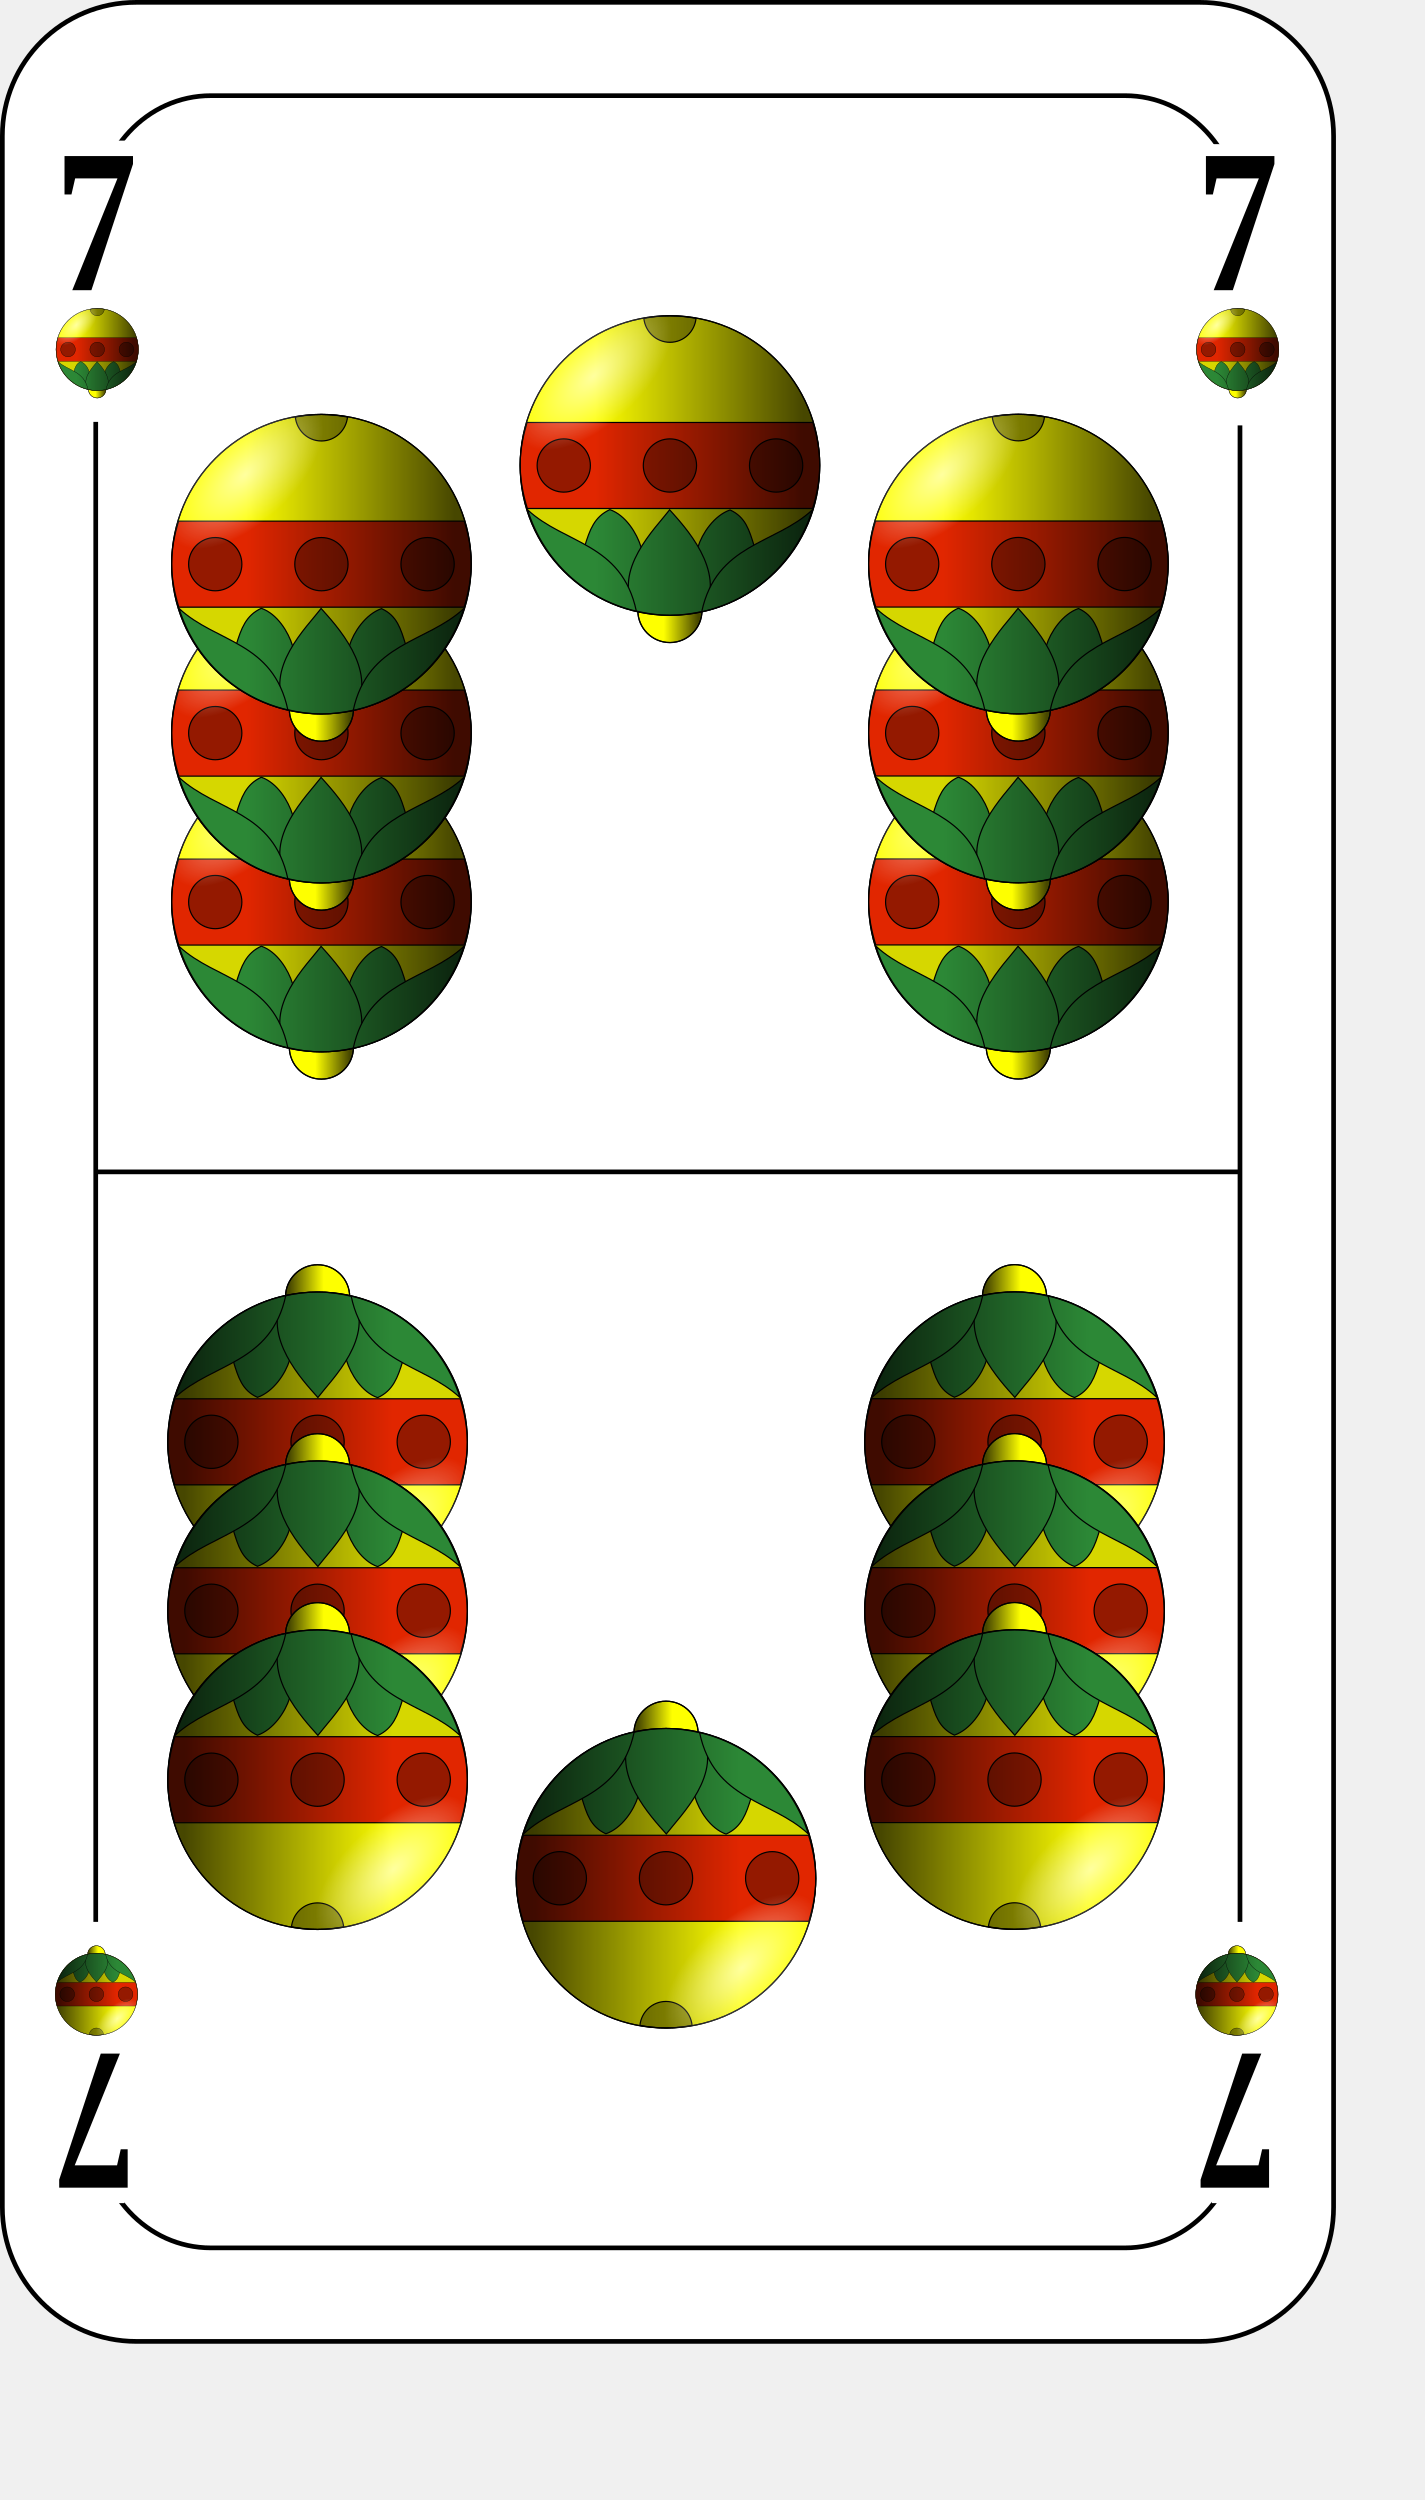
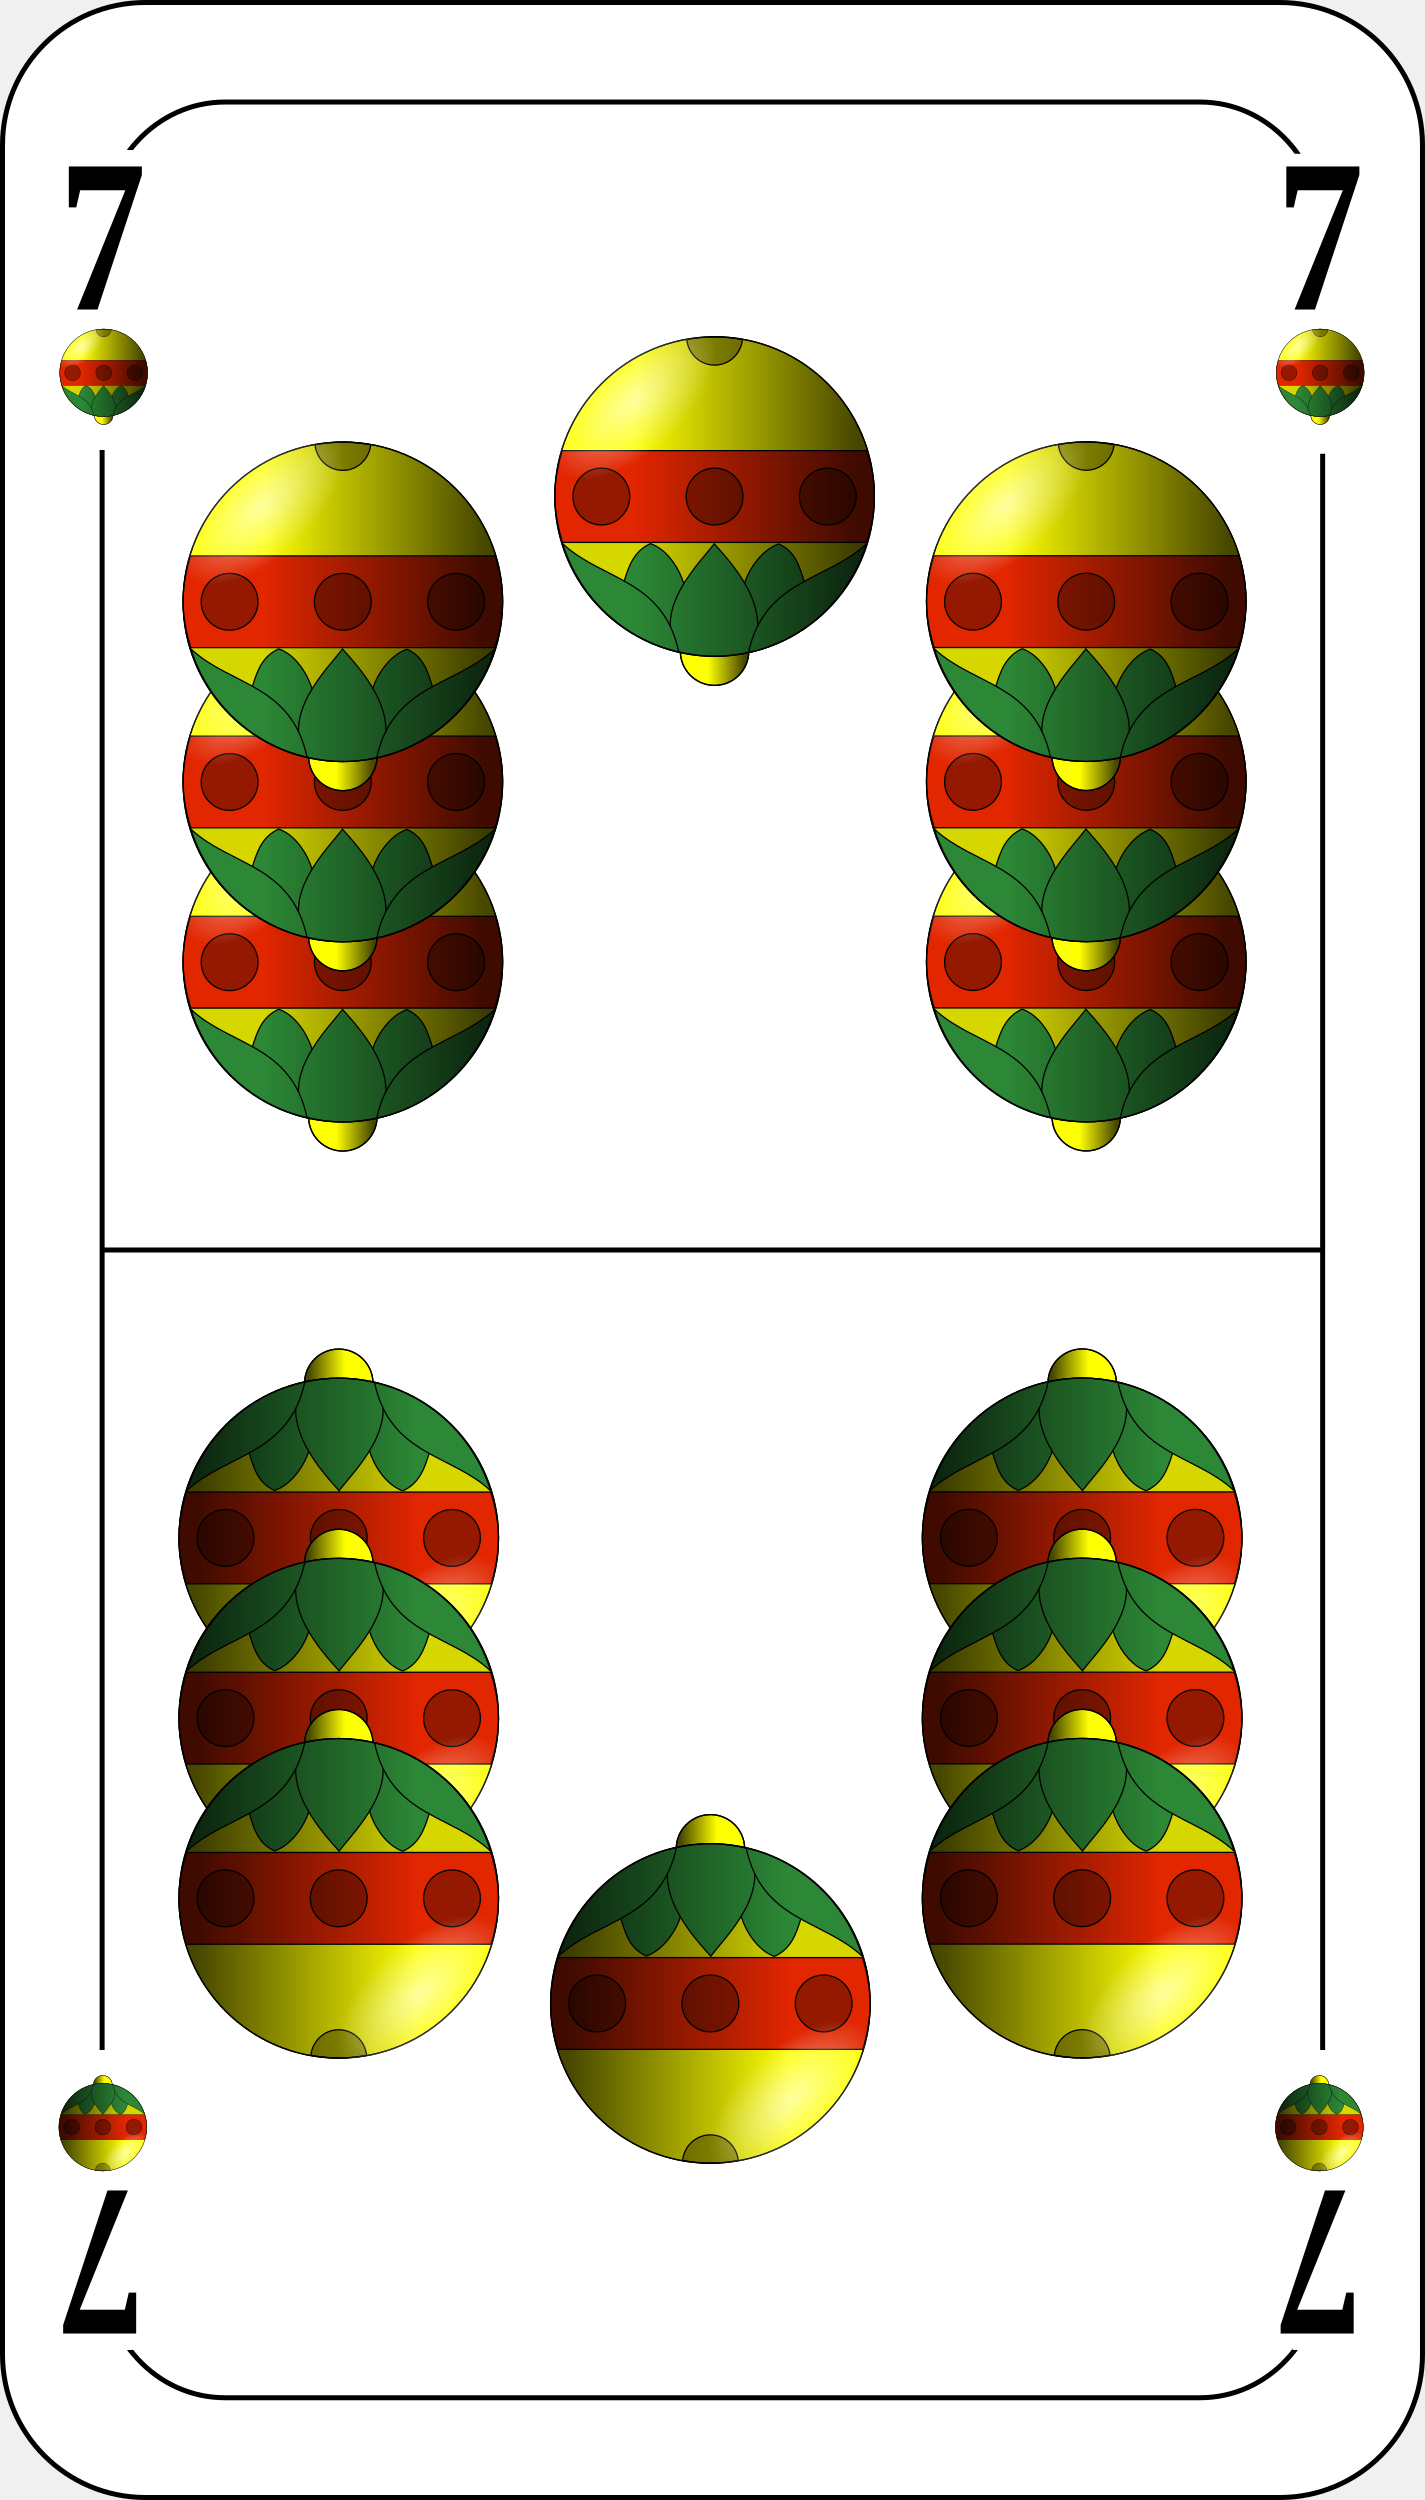
- <svg xmlns="http://www.w3.org/2000/svg" xmlns:xlink="http://www.w3.org/1999/xlink" width="5.7cm" height="10cm" id="svg2">
+ <svg xmlns="http://www.w3.org/2000/svg" xmlns:xlink="http://www.w3.org/1999/xlink" width="5.7cm" height="10cm" id="svg2" version="1.1" viewBox="0 0 201.969 354.331">
  <defs id="defs4">
    <linearGradient id="linearGradient16364">
      <stop id="stop16366" offset="0" style="stop-color:#ffffff;stop-opacity:0.622;" />
      <stop id="stop16368" offset="1" style="stop-color:#ffffff;stop-opacity:0;" />
    </linearGradient>
    <radialGradient r="7.799" fy="24.52" fx="24.028" cy="24.52" cx="24.028" gradientUnits="userSpaceOnUse" id="radialGradient2080" xlink:href="#linearGradient16364" />
    <linearGradient gradientUnits="userSpaceOnUse" y2="96.926" x2="51.855" y1="96.926" x1="61.893" id="linearGradient2106" xlink:href="#linearGradient2090" />
    <linearGradient gradientUnits="userSpaceOnUse" y2="52.551" x2="41.274" y1="52.551" x1="79.273" id="linearGradient2096" xlink:href="#linearGradient2090" />
    <linearGradient id="linearGradient2090">
      <stop id="stop2092" offset="0" style="stop-color:#000000;stop-opacity:0.72;" />
      <stop id="stop2094" offset="1" style="stop-color:#000000;stop-opacity:0;" />
    </linearGradient>
    <linearGradient xlink:href="#linearGradient2090" id="linearGradient6740" gradientUnits="userSpaceOnUse" x1="61.893" y1="96.926" x2="51.855" y2="96.926" />
    <linearGradient xlink:href="#linearGradient2090" id="linearGradient6742" gradientUnits="userSpaceOnUse" x1="79.273" y1="52.551" x2="41.274" y2="52.551" />
    <radialGradient xlink:href="#linearGradient16364" id="radialGradient6744" gradientUnits="userSpaceOnUse" cx="24.028" cy="24.52" fx="24.028" fy="24.52" r="7.799" />
  </defs>
  <g id="layer1">
-     <rect style="opacity:1;fill:#ffffff;fill-opacity:1;fill-rule:evenodd;stroke:#000000;stroke-width:0.709;stroke-linecap:butt;stroke-linejoin:round;stroke-miterlimit:4;stroke-dasharray:none;stroke-dashoffset:0;stroke-opacity:1" id="rect1600" width="180.92" height="332.977" x="11.263" y="11.498" />
-     <path style="fill:none;fill-opacity:0.75;fill-rule:evenodd;stroke:#000000;stroke-width:0.709;stroke-linecap:butt;stroke-linejoin:miter;stroke-miterlimit:4;stroke-dasharray:none;stroke-opacity:1" d="M 14.676,177.165 L 187.292,177.165" id="path13403" />
-     <path style="fill:#ffffff;fill-opacity:1;stroke:#000000;stroke-width:0.71;stroke-miterlimit:4;stroke-dasharray:none;stroke-opacity:1" d="M 20.609,0.355 C 9.398,0.355 0.355,9.357 0.355,20.561 L 0.355,333.706 C 0.355,344.91 9.398,353.976 20.609,353.976 L 181.39,353.976 C 192.601,353.976 201.613,344.91 201.613,333.706 L 201.613,20.561 C 201.613,9.357 192.601,0.355 181.39,0.355 L 20.609,0.355 z M 31.879,14.462 L 170.089,14.462 C 179.725,14.462 187.463,22.764 187.463,33.074 L 187.463,321.226 C 187.463,331.535 179.725,339.837 170.089,339.837 L 31.879,339.837 C 22.243,339.837 14.473,331.535 14.473,321.226 L 14.473,33.074 C 14.473,22.764 22.243,14.462 31.879,14.462 z " id="path2586" />
-     <rect style="opacity:1;fill:#ffffff;fill-opacity:1;fill-rule:evenodd;stroke:none;stroke-width:0.354;stroke-linecap:butt;stroke-linejoin:round;stroke-miterlimit:4;stroke-dasharray:none;stroke-dashoffset:0;stroke-opacity:1" id="rect10676" width="7.384" height="42.52" x="11.792" y="21.26" />
-     <text xml:space="preserve" style="font-size:27.669px;font-style:normal;font-variant:normal;font-weight:bold;font-stretch:normal;text-align:start;line-height:125%;writing-mode:lr-tb;text-anchor:start;fill:#000000;fill-opacity:1;stroke:none;stroke-width:1px;stroke-linecap:butt;stroke-linejoin:miter;stroke-opacity:1;font-family:Times New Roman" x="9.331" y="39.223" id="text4099" transform="scale(0.89411,1.118431)">
-       <tspan id="tspan4101" x="9.331" y="39.223">7</tspan>
-     </text>
-     <use x="0" y="0" xlink:href="#rect10676" id="use4103" transform="translate(170.7122,0.531494)" width="201.968" height="354.331" />
-     <use x="0" y="0" xlink:href="#text4099" id="use4105" transform="translate(172.559,7.296372e-6)" width="201.968" height="354.331" />
-     <use x="0" y="0" xlink:href="#rect10676" id="use4107" transform="translate(-0.351984,269.2913)" width="201.968" height="354.331" />
-     <use x="0" y="0" xlink:href="#rect10676" id="use4109" transform="translate(171.4162,269.2913)" width="201.968" height="354.331" />
-     <use x="0" y="0" xlink:href="#text4099" id="use4111" transform="matrix(-1,-1.534146e-17,1.534146e-17,-1,201.6142,354.3307)" width="201.968" height="354.331" />
-     <use x="0" y="0" xlink:href="#use4111" id="use4113" transform="translate(-172.5591,-2.068279e-7)" width="201.968" height="354.331" />
-     <g id="g6579" transform="matrix(0.142166,0,0,0.141793,7.140148,45.30221)">
-       <path transform="translate(-0.498589,-1.417324)" d="M 63.022 96.926 A 9.373 9.373 0 1 1  44.275,96.926 A 9.373 9.373 0 1 1  63.022 96.926 z" id="path10095" style="opacity:1;fill:#feff00;fill-opacity:1;fill-rule:evenodd;stroke:#000000;stroke-width:0.354;stroke-linecap:butt;stroke-linejoin:round;stroke-miterlimit:4;stroke-dasharray:none;stroke-dashoffset:0;stroke-opacity:1" />
-       <path transform="translate(-0.514875,-1.417325)" d="M 63.022 96.926 A 9.373 9.373 0 1 1  44.275,96.926 A 9.373 9.373 0 1 1  63.022 96.926 z" id="path2098" style="opacity:1;fill:url(#linearGradient2106);fill-opacity:1;fill-rule:evenodd;stroke:#000000;stroke-width:0.354;stroke-linecap:butt;stroke-linejoin:round;stroke-miterlimit:4;stroke-dasharray:none;stroke-dashoffset:0;stroke-opacity:1" />
-       <path transform="matrix(1.595633,0,0,1.595633,-34.5217,-30.70298)" d="M 82.367 52.551 A 27.422 27.422 0 1 1  27.522,52.551 A 27.422 27.422 0 1 1  82.367 52.551 z" id="path8521" style="opacity:1;fill:#feff00;fill-opacity:1;fill-rule:evenodd;stroke:#000000;stroke-width:0.222;stroke-linecap:butt;stroke-linejoin:round;stroke-miterlimit:4;stroke-dasharray:none;stroke-dashoffset:0;stroke-opacity:1" />
-       <path id="path10858" d="M 32.969,61.194 L 11.231,65.36 L 15.525,75.675 L 69.923,78.765 L 89.929,75.237 L 94.913,65.651 L 59.96,59.926 L 32.969,61.194 z " style="fill:#000000;fill-opacity:0.157;fill-rule:evenodd;stroke:none;stroke-width:0.354;stroke-linecap:butt;stroke-linejoin:miter;stroke-miterlimit:4;stroke-dasharray:none;stroke-opacity:1" />
-       <path id="path9251" d="M 11.4,40.581 C 10.227,44.533 9.4,48.629 9.4,52.959 C 9.4,57.43 10.246,61.648 11.494,65.712 L 94.825,65.712 C 96.072,61.648 96.919,57.43 96.919,52.959 C 96.919,48.629 96.092,44.533 94.919,40.581 L 11.4,40.581 z " style="opacity:1;fill:#e12600;fill-opacity:1;fill-rule:evenodd;stroke:#000000;stroke-width:0.354;stroke-linecap:butt;stroke-linejoin:round;stroke-miterlimit:4;stroke-dasharray:none;stroke-dashoffset:0;stroke-opacity:1" />
-       <path transform="translate(-9.183015,-1.894638)" d="M 39.089 55.044 A 7.778 7.778 0 1 1  23.533,55.044 A 7.778 7.778 0 1 1  39.089 55.044 z" id="path9256" style="opacity:1;fill:#050000;fill-opacity:0.347;fill-rule:evenodd;stroke:#000000;stroke-width:0.354;stroke-linecap:butt;stroke-linejoin:round;stroke-miterlimit:4;stroke-dasharray:none;stroke-dashoffset:0;stroke-opacity:1" />
-       <path transform="translate(21.83821,-1.894638)" d="M 39.089 55.044 A 7.778 7.778 0 1 1  23.533,55.044 A 7.778 7.778 0 1 1  39.089 55.044 z" id="path9258" style="opacity:1;fill:#050000;fill-opacity:0.347;fill-rule:evenodd;stroke:#000000;stroke-width:0.354;stroke-linecap:butt;stroke-linejoin:round;stroke-miterlimit:4;stroke-dasharray:none;stroke-dashoffset:0;stroke-opacity:1" />
-       <path transform="translate(52.86029,-1.894638)" d="M 39.089 55.044 A 7.778 7.778 0 1 1  23.533,55.044 A 7.778 7.778 0 1 1  39.089 55.044 z" id="path9260" style="opacity:1;fill:#050000;fill-opacity:0.347;fill-rule:evenodd;stroke:#000000;stroke-width:0.354;stroke-linecap:butt;stroke-linejoin:round;stroke-miterlimit:4;stroke-dasharray:none;stroke-dashoffset:0;stroke-opacity:1" />
-       <path id="path9262" d="M 53.15,9.406 C 50.538,9.406 48.011,9.717 45.525,10.156 C 45.935,14.065 49.133,17.156 53.15,17.156 C 57.167,17.156 60.365,14.066 60.775,10.156 C 58.288,9.717 55.762,9.406 53.15,9.406 z " style="opacity:1;fill:#050000;fill-opacity:0.347;fill-rule:evenodd;stroke:#000000;stroke-width:0.354;stroke-linecap:butt;stroke-linejoin:round;stroke-miterlimit:4;stroke-dasharray:none;stroke-dashoffset:0;stroke-opacity:1" />
-       <path id="path10854" d="M 61.294,77.082 C 62.562,72.916 66.12,67.731 70.714,66.14 C 75.243,68.19 76.33,72.024 77.779,76.734 L 65.642,93.291 L 61.294,77.082 z " style="fill:#2c8836;fill-opacity:1;fill-rule:evenodd;stroke:#000000;stroke-width:0.354;stroke-linecap:butt;stroke-linejoin:miter;stroke-miterlimit:4;stroke-dasharray:none;stroke-opacity:1" />
-       <path id="path10852" d="M 44.743,77.066 C 43.475,72.9 40.196,67.637 35.601,66.046 C 31.073,68.096 29.708,72.008 28.259,76.718 L 40.396,93.276 L 44.743,77.066 z " style="fill:#2c8836;fill-opacity:1;fill-rule:evenodd;stroke:#000000;stroke-width:0.354;stroke-linecap:butt;stroke-linejoin:miter;stroke-miterlimit:4;stroke-dasharray:none;stroke-opacity:1" />
-       <path id="path10841" d="M 53.062,66.094 C 49.036,71.373 36.083,83.783 42.969,95.594 C 46.253,96.382 49.631,96.906 53.156,96.906 C 56.577,96.906 59.867,96.431 63.062,95.688 C 69.633,83.757 57.321,70.885 53.062,66.094 z " style="fill:#2c8836;fill-opacity:1;fill-rule:evenodd;stroke:#000000;stroke-width:0.354;stroke-linecap:butt;stroke-linejoin:miter;stroke-miterlimit:4;stroke-dasharray:none;stroke-opacity:1" />
-       <path id="path10850" d="M 94.719,66.156 C 83.893,76.204 66.73,75.922 62.438,95.875 C 77.846,92.534 90.059,81.031 94.719,66.156 z " style="fill:#2c8836;fill-opacity:1;fill-rule:evenodd;stroke:#000000;stroke-width:0.354;stroke-linecap:butt;stroke-linejoin:miter;stroke-miterlimit:4;stroke-dasharray:none;stroke-opacity:1" />
-       <path id="path10845" d="M 11.562,66.094 C 16.152,80.822 28.167,92.223 43.344,95.719 C 39.081,75.677 22.377,76.177 11.562,66.094 z " style="fill:#2c8836;fill-opacity:1;fill-rule:evenodd;stroke:#000000;stroke-width:0.354;stroke-linecap:butt;stroke-linejoin:miter;stroke-miterlimit:4;stroke-dasharray:none;stroke-opacity:1" />
-       <path transform="matrix(1.595633,0,0,1.595633,-34.52544,-30.69923)" d="M 82.367 52.551 A 27.422 27.422 0 1 1  27.522,52.551 A 27.422 27.422 0 1 1  82.367 52.551 z" id="path2088" style="opacity:1;fill:url(#linearGradient2096);fill-opacity:1;fill-rule:evenodd;stroke:#000000;stroke-width:0.222;stroke-linecap:butt;stroke-linejoin:round;stroke-miterlimit:4;stroke-dasharray:none;stroke-dashoffset:0;stroke-opacity:1" />
-       <path transform="matrix(-2.667884,2.42841,-1.183888,-1.347244,123.977,1.708077)" d="M 31.826 24.52 A 7.799 7.799 0 1 1  16.229,24.52 A 7.799 7.799 0 1 1  31.826 24.52 z" id="path6596" style="opacity:1;fill:url(#radialGradient2080);fill-opacity:1;fill-rule:evenodd;stroke:none;stroke-width:0.279;stroke-linecap:butt;stroke-linejoin:round;stroke-miterlimit:4;stroke-dasharray:none;stroke-dashoffset:0;stroke-opacity:1" />
+     <g id="g6706" transform="matrix(0.517459,0,0,0.517459,-94.87233,20.15831)">
+       <circle transform="translate(-0.498589,-1.417324)" id="path6708" style="opacity:1;fill:#feff00;fill-opacity:1;fill-rule:evenodd;stroke:#000000;stroke-width:0.354;stroke-linecap:butt;stroke-linejoin:round;stroke-miterlimit:4;stroke-dasharray:none;stroke-dashoffset:0;stroke-opacity:1" cx="53.648" cy="96.926" r="9.373" />
+       <circle transform="translate(-0.514875,-1.417325)" id="path6710" style="opacity:1;fill:url(#linearGradient6740);fill-opacity:1;fill-rule:evenodd;stroke:#000000;stroke-width:0.354;stroke-linecap:butt;stroke-linejoin:round;stroke-miterlimit:4;stroke-dasharray:none;stroke-dashoffset:0;stroke-opacity:1" cx="53.648" cy="96.926" r="9.373" />
+       <circle transform="matrix(1.595633,0,0,1.595633,-34.5217,-30.70298)" id="path6712" style="opacity:1;fill:#feff00;fill-opacity:1;fill-rule:evenodd;stroke:#000000;stroke-width:0.222;stroke-linecap:butt;stroke-linejoin:round;stroke-miterlimit:4;stroke-dasharray:none;stroke-dashoffset:0;stroke-opacity:1" cx="54.945" cy="52.551" r="27.422" />
+       <path id="path6714" d="m 32.969,61.194 -21.738,4.166 4.293,10.315 54.398,3.09 20.006,-3.528 4.985,-9.586 -34.954,-5.726 z" style="fill:#000000;fill-opacity:0.157;fill-rule:evenodd;stroke:none;stroke-width:0.354;stroke-linecap:butt;stroke-linejoin:miter;stroke-miterlimit:4;stroke-dasharray:none;stroke-opacity:1" />
+       <path id="path6716" d="m 11.4,40.581 c -1.173,3.951 -2,8.047 -2,12.378 0,4.471 0.847,8.689 2.094,12.753 h 83.331 c 1.247,-4.064 2.094,-8.282 2.094,-12.753 0,-4.33 -0.827,-8.427 -2,-12.378 z" style="opacity:1;fill:#e12600;fill-opacity:1;fill-rule:evenodd;stroke:#000000;stroke-width:0.354;stroke-linecap:butt;stroke-linejoin:round;stroke-miterlimit:4;stroke-dasharray:none;stroke-dashoffset:0;stroke-opacity:1" />
+       <circle transform="translate(-9.183015,-1.894638)" id="path6718" style="opacity:1;fill:#050000;fill-opacity:0.347;fill-rule:evenodd;stroke:#000000;stroke-width:0.354;stroke-linecap:butt;stroke-linejoin:round;stroke-miterlimit:4;stroke-dasharray:none;stroke-dashoffset:0;stroke-opacity:1" cx="31.311" cy="55.044" r="7.778" />
+       <circle transform="translate(21.83821,-1.894638)" id="path6720" style="opacity:1;fill:#050000;fill-opacity:0.347;fill-rule:evenodd;stroke:#000000;stroke-width:0.354;stroke-linecap:butt;stroke-linejoin:round;stroke-miterlimit:4;stroke-dasharray:none;stroke-dashoffset:0;stroke-opacity:1" cx="31.311" cy="55.044" r="7.778" />
+       <circle transform="translate(52.86029,-1.894638)" id="path6722" style="opacity:1;fill:#050000;fill-opacity:0.347;fill-rule:evenodd;stroke:#000000;stroke-width:0.354;stroke-linecap:butt;stroke-linejoin:round;stroke-miterlimit:4;stroke-dasharray:none;stroke-dashoffset:0;stroke-opacity:1" cx="31.311" cy="55.044" r="7.778" />
+       <path id="path6724" d="m 53.15,9.406 c -2.612,0 -5.138,0.311 -7.625,0.75 0.41,3.909 3.608,7 7.625,7 4.017,0 7.216,-3.091 7.625,-7 -2.487,-0.439 -5.013,-0.75 -7.625,-0.75 z" style="opacity:1;fill:#050000;fill-opacity:0.347;fill-rule:evenodd;stroke:#000000;stroke-width:0.354;stroke-linecap:butt;stroke-linejoin:round;stroke-miterlimit:4;stroke-dasharray:none;stroke-dashoffset:0;stroke-opacity:1" />
+       <path id="path6726" d="m 61.294,77.082 c 1.268,-4.166 4.825,-9.351 9.42,-10.942 4.529,2.05 5.616,5.884 7.065,10.594 l -12.137,16.558 z" style="fill:#2c8836;fill-opacity:1;fill-rule:evenodd;stroke:#000000;stroke-width:0.354;stroke-linecap:butt;stroke-linejoin:miter;stroke-miterlimit:4;stroke-dasharray:none;stroke-opacity:1" />
+       <path id="path6728" d="M 44.743,77.066 C 43.475,72.9 40.196,67.637 35.601,66.046 31.073,68.096 29.708,72.008 28.259,76.718 L 40.396,93.276 Z" style="fill:#2c8836;fill-opacity:1;fill-rule:evenodd;stroke:#000000;stroke-width:0.354;stroke-linecap:butt;stroke-linejoin:miter;stroke-miterlimit:4;stroke-dasharray:none;stroke-opacity:1" />
+       <path id="path6730" d="m 53.062,66.094 c -4.027,5.279 -16.98,17.689 -10.094,29.5 3.285,0.788 6.662,1.312 10.188,1.312 3.421,0 6.71,-0.475 9.906,-1.219 6.57,-11.931 -5.741,-24.803 -10,-29.594 z" style="fill:#2c8836;fill-opacity:1;fill-rule:evenodd;stroke:#000000;stroke-width:0.354;stroke-linecap:butt;stroke-linejoin:miter;stroke-miterlimit:4;stroke-dasharray:none;stroke-opacity:1" />
+       <path id="path6732" d="M 94.719,66.156 C 83.893,76.204 66.73,75.922 62.438,95.875 77.846,92.534 90.059,81.031 94.719,66.156 Z" style="fill:#2c8836;fill-opacity:1;fill-rule:evenodd;stroke:#000000;stroke-width:0.354;stroke-linecap:butt;stroke-linejoin:miter;stroke-miterlimit:4;stroke-dasharray:none;stroke-opacity:1" />
+       <path id="path6734" d="m 11.562,66.094 c 4.59,14.728 16.605,26.129 31.781,29.625 C 39.081,75.677 22.377,76.177 11.562,66.094 Z" style="fill:#2c8836;fill-opacity:1;fill-rule:evenodd;stroke:#000000;stroke-width:0.354;stroke-linecap:butt;stroke-linejoin:miter;stroke-miterlimit:4;stroke-dasharray:none;stroke-opacity:1" />
+       <circle transform="matrix(1.595633,0,0,1.595633,-34.52544,-30.69923)" id="path6736" style="opacity:1;fill:url(#linearGradient6742);fill-opacity:1;fill-rule:evenodd;stroke:#000000;stroke-width:0.222;stroke-linecap:butt;stroke-linejoin:round;stroke-miterlimit:4;stroke-dasharray:none;stroke-dashoffset:0;stroke-opacity:1" cx="54.945" cy="52.551" r="27.422" />
+       <circle transform="matrix(-2.667884,2.42841,-1.183888,-1.347244,123.977,1.708077)" id="path6738" style="opacity:1;fill:url(#radialGradient6744);fill-opacity:1;fill-rule:evenodd;stroke:none;stroke-width:0.279;stroke-linecap:butt;stroke-linejoin:round;stroke-miterlimit:4;stroke-dasharray:none;stroke-dashoffset:0;stroke-opacity:1" cx="24.028" cy="24.52" r="7.799" />
    </g>
-     <use x="0" y="0" xlink:href="#g6579" id="use6598" transform="translate(172.42,3.708661e-6)" width="201.968" height="354.331" />
-     <use x="0" y="0" xlink:href="#g6579" id="use6600" transform="matrix(-1,0,0,-1,29.26991,354.3306)" width="201.968" height="354.331" />
-     <use x="0" y="0" xlink:href="#g6579" id="use6602" transform="matrix(-1,-8.863353e-18,8.863353e-18,-1,201.6899,354.3306)" width="201.968" height="354.331" />
-     <g id="g6706" transform="matrix(0.517459,0,0,0.517459,-94.87233,20.15831)">
-       <path transform="translate(-0.498589,-1.417324)" d="M 63.022 96.926 A 9.373 9.373 0 1 1  44.275,96.926 A 9.373 9.373 0 1 1  63.022 96.926 z" id="path6708" style="opacity:1;fill:#feff00;fill-opacity:1;fill-rule:evenodd;stroke:#000000;stroke-width:0.354;stroke-linecap:butt;stroke-linejoin:round;stroke-miterlimit:4;stroke-dasharray:none;stroke-dashoffset:0;stroke-opacity:1" />
-       <path transform="translate(-0.514875,-1.417325)" d="M 63.022 96.926 A 9.373 9.373 0 1 1  44.275,96.926 A 9.373 9.373 0 1 1  63.022 96.926 z" id="path6710" style="opacity:1;fill:url(#linearGradient6740);fill-opacity:1;fill-rule:evenodd;stroke:#000000;stroke-width:0.354;stroke-linecap:butt;stroke-linejoin:round;stroke-miterlimit:4;stroke-dasharray:none;stroke-dashoffset:0;stroke-opacity:1" />
-       <path transform="matrix(1.595633,0,0,1.595633,-34.5217,-30.70298)" d="M 82.367 52.551 A 27.422 27.422 0 1 1  27.522,52.551 A 27.422 27.422 0 1 1  82.367 52.551 z" id="path6712" style="opacity:1;fill:#feff00;fill-opacity:1;fill-rule:evenodd;stroke:#000000;stroke-width:0.222;stroke-linecap:butt;stroke-linejoin:round;stroke-miterlimit:4;stroke-dasharray:none;stroke-dashoffset:0;stroke-opacity:1" />
-       <path id="path6714" d="M 32.969,61.194 L 11.231,65.36 L 15.525,75.675 L 69.923,78.765 L 89.929,75.237 L 94.913,65.651 L 59.96,59.926 L 32.969,61.194 z " style="fill:#000000;fill-opacity:0.157;fill-rule:evenodd;stroke:none;stroke-width:0.354;stroke-linecap:butt;stroke-linejoin:miter;stroke-miterlimit:4;stroke-dasharray:none;stroke-opacity:1" />
-       <path id="path6716" d="M 11.4,40.581 C 10.227,44.533 9.4,48.629 9.4,52.959 C 9.4,57.43 10.246,61.648 11.494,65.712 L 94.825,65.712 C 96.072,61.648 96.919,57.43 96.919,52.959 C 96.919,48.629 96.092,44.533 94.919,40.581 L 11.4,40.581 z " style="opacity:1;fill:#e12600;fill-opacity:1;fill-rule:evenodd;stroke:#000000;stroke-width:0.354;stroke-linecap:butt;stroke-linejoin:round;stroke-miterlimit:4;stroke-dasharray:none;stroke-dashoffset:0;stroke-opacity:1" />
-       <path transform="translate(-9.183015,-1.894638)" d="M 39.089 55.044 A 7.778 7.778 0 1 1  23.533,55.044 A 7.778 7.778 0 1 1  39.089 55.044 z" id="path6718" style="opacity:1;fill:#050000;fill-opacity:0.347;fill-rule:evenodd;stroke:#000000;stroke-width:0.354;stroke-linecap:butt;stroke-linejoin:round;stroke-miterlimit:4;stroke-dasharray:none;stroke-dashoffset:0;stroke-opacity:1" />
-       <path transform="translate(21.83821,-1.894638)" d="M 39.089 55.044 A 7.778 7.778 0 1 1  23.533,55.044 A 7.778 7.778 0 1 1  39.089 55.044 z" id="path6720" style="opacity:1;fill:#050000;fill-opacity:0.347;fill-rule:evenodd;stroke:#000000;stroke-width:0.354;stroke-linecap:butt;stroke-linejoin:round;stroke-miterlimit:4;stroke-dasharray:none;stroke-dashoffset:0;stroke-opacity:1" />
-       <path transform="translate(52.86029,-1.894638)" d="M 39.089 55.044 A 7.778 7.778 0 1 1  23.533,55.044 A 7.778 7.778 0 1 1  39.089 55.044 z" id="path6722" style="opacity:1;fill:#050000;fill-opacity:0.347;fill-rule:evenodd;stroke:#000000;stroke-width:0.354;stroke-linecap:butt;stroke-linejoin:round;stroke-miterlimit:4;stroke-dasharray:none;stroke-dashoffset:0;stroke-opacity:1" />
-       <path id="path6724" d="M 53.15,9.406 C 50.538,9.406 48.011,9.717 45.525,10.156 C 45.935,14.065 49.133,17.156 53.15,17.156 C 57.167,17.156 60.365,14.066 60.775,10.156 C 58.288,9.717 55.762,9.406 53.15,9.406 z " style="opacity:1;fill:#050000;fill-opacity:0.347;fill-rule:evenodd;stroke:#000000;stroke-width:0.354;stroke-linecap:butt;stroke-linejoin:round;stroke-miterlimit:4;stroke-dasharray:none;stroke-dashoffset:0;stroke-opacity:1" />
-       <path id="path6726" d="M 61.294,77.082 C 62.562,72.916 66.12,67.731 70.714,66.14 C 75.243,68.19 76.33,72.024 77.779,76.734 L 65.642,93.291 L 61.294,77.082 z " style="fill:#2c8836;fill-opacity:1;fill-rule:evenodd;stroke:#000000;stroke-width:0.354;stroke-linecap:butt;stroke-linejoin:miter;stroke-miterlimit:4;stroke-dasharray:none;stroke-opacity:1" />
-       <path id="path6728" d="M 44.743,77.066 C 43.475,72.9 40.196,67.637 35.601,66.046 C 31.073,68.096 29.708,72.008 28.259,76.718 L 40.396,93.276 L 44.743,77.066 z " style="fill:#2c8836;fill-opacity:1;fill-rule:evenodd;stroke:#000000;stroke-width:0.354;stroke-linecap:butt;stroke-linejoin:miter;stroke-miterlimit:4;stroke-dasharray:none;stroke-opacity:1" />
-       <path id="path6730" d="M 53.062,66.094 C 49.036,71.373 36.083,83.783 42.969,95.594 C 46.253,96.382 49.631,96.906 53.156,96.906 C 56.577,96.906 59.867,96.431 63.062,95.688 C 69.633,83.757 57.321,70.885 53.062,66.094 z " style="fill:#2c8836;fill-opacity:1;fill-rule:evenodd;stroke:#000000;stroke-width:0.354;stroke-linecap:butt;stroke-linejoin:miter;stroke-miterlimit:4;stroke-dasharray:none;stroke-opacity:1" />
-       <path id="path6732" d="M 94.719,66.156 C 83.893,76.204 66.73,75.922 62.438,95.875 C 77.846,92.534 90.059,81.031 94.719,66.156 z " style="fill:#2c8836;fill-opacity:1;fill-rule:evenodd;stroke:#000000;stroke-width:0.354;stroke-linecap:butt;stroke-linejoin:miter;stroke-miterlimit:4;stroke-dasharray:none;stroke-opacity:1" />
-       <path id="path6734" d="M 11.562,66.094 C 16.152,80.822 28.167,92.223 43.344,95.719 C 39.081,75.677 22.377,76.177 11.562,66.094 z " style="fill:#2c8836;fill-opacity:1;fill-rule:evenodd;stroke:#000000;stroke-width:0.354;stroke-linecap:butt;stroke-linejoin:miter;stroke-miterlimit:4;stroke-dasharray:none;stroke-opacity:1" />
-       <path transform="matrix(1.595633,0,0,1.595633,-34.52544,-30.69923)" d="M 82.367 52.551 A 27.422 27.422 0 1 1  27.522,52.551 A 27.422 27.422 0 1 1  82.367 52.551 z" id="path6736" style="opacity:1;fill:url(#linearGradient6742);fill-opacity:1;fill-rule:evenodd;stroke:#000000;stroke-width:0.222;stroke-linecap:butt;stroke-linejoin:round;stroke-miterlimit:4;stroke-dasharray:none;stroke-dashoffset:0;stroke-opacity:1" />
-       <path transform="matrix(-2.667884,2.42841,-1.183888,-1.347244,123.977,1.708077)" d="M 31.826 24.52 A 7.799 7.799 0 1 1  16.229,24.52 A 7.799 7.799 0 1 1  31.826 24.52 z" id="path6738" style="opacity:1;fill:url(#radialGradient6744);fill-opacity:1;fill-rule:evenodd;stroke:none;stroke-width:0.279;stroke-linecap:butt;stroke-linejoin:round;stroke-miterlimit:4;stroke-dasharray:none;stroke-dashoffset:0;stroke-opacity:1" />
-     </g>
-     <g id="g2643" transform="translate(0,-0.678341)">
-       <g transform="translate(-2.226022,0)" id="g2630">
-         <use x="0" y="0" xlink:href="#g6706" id="use6746" transform="translate(170.877,23.39181)" width="201.968" height="354.331" />
-         <g transform="translate(-11.03448,22.45211)" id="use1919">
-           <use x="0" y="0" xlink:href="#g6706" transform="translate(129.2225,66.93922)" id="use2619" width="201.968" height="354.331" />
-           <use x="0" y="0" xlink:href="#g6706" transform="translate(129.2225,41.39812)" id="use2621" width="201.968" height="354.331" />
-           <use x="0" y="0" xlink:href="#g6706" id="use2623" transform="translate(129.2225,15.85702)" width="201.968" height="354.331" />
+     <g id="g1">
+       <rect style="opacity:1;fill:#ffffff;fill-opacity:1;fill-rule:evenodd;stroke:#000000;stroke-width:0.709;stroke-linecap:butt;stroke-linejoin:round;stroke-miterlimit:4;stroke-dasharray:none;stroke-dashoffset:0;stroke-opacity:1" id="rect1600" width="180.92" height="332.977" x="11.263" y="11.498" />
+       <path style="fill:none;fill-opacity:0.75;fill-rule:evenodd;stroke:#000000;stroke-width:0.709;stroke-linecap:butt;stroke-linejoin:miter;stroke-miterlimit:4;stroke-dasharray:none;stroke-opacity:1" d="M 14.676,177.165 H 187.292" id="path13403" />
+       <path style="fill:#ffffff;fill-opacity:1;stroke:#000000;stroke-width:0.71;stroke-miterlimit:4;stroke-dasharray:none;stroke-opacity:1" d="M 20.609,0.355 C 9.398,0.355 0.355,9.357 0.355,20.561 V 333.706 c 0,11.204 9.044,20.27 20.254,20.27 H 181.39 c 11.211,0 20.223,-9.065 20.223,-20.27 V 20.561 C 201.613,9.357 192.601,0.355 181.39,0.355 Z M 31.879,14.462 H 170.089 c 9.636,0 17.374,8.302 17.374,18.612 V 321.226 c 1e-5,10.309 -7.738,18.612 -17.374,18.612 H 31.879 c -9.636,0 -17.405,-8.302 -17.405,-18.612 V 33.074 c 0,-10.309 7.769,-18.612 17.405,-18.612 z" id="path2586" />
+       <rect style="opacity:1;fill:#ffffff;fill-opacity:1;fill-rule:evenodd;stroke:none;stroke-width:0.354;stroke-linecap:butt;stroke-linejoin:round;stroke-miterlimit:4;stroke-dasharray:none;stroke-dashoffset:0;stroke-opacity:1" id="rect10676" width="7.384" height="42.52" x="11.792" y="21.26" />
+       <text xml:space="preserve" style="font-style:normal;font-variant:normal;font-weight:bold;font-stretch:normal;line-height:0%;font-family:'Times New Roman';text-align:start;writing-mode:lr-tb;text-anchor:start;fill:#000000;fill-opacity:1;stroke:none;stroke-width:1px;stroke-linecap:butt;stroke-linejoin:miter;stroke-opacity:1" x="9.331" y="39.223" id="text4099" transform="scale(0.89411,1.118431)">
+         <tspan id="tspan4101" x="9.331" y="39.223" style="font-size:27.669px;line-height:1.25">7</tspan>
+       </text>
+       <use x="0" y="0" xlink:href="#rect10676" id="use4103" transform="translate(170.7122,0.531494)" width="201.968" height="354.331" />
+       <use x="0" y="0" xlink:href="#text4099" id="use4105" transform="translate(172.559)" width="201.968" height="354.331" />
+       <use x="0" y="0" xlink:href="#rect10676" id="use4107" transform="translate(-0.351984,269.2913)" width="201.968" height="354.331" />
+       <use x="0" y="0" xlink:href="#rect10676" id="use4109" transform="translate(171.4162,269.2913)" width="201.968" height="354.331" />
+       <use x="0" y="0" xlink:href="#text4099" id="use4111" transform="rotate(-180,100.8071,177.1653)" width="201.968" height="354.331" />
+       <use x="0" y="0" xlink:href="#use4111" id="use4113" transform="translate(-172.5591)" width="201.968" height="354.331" />
+       <g id="g6579" transform="matrix(0.142166,0,0,0.141793,7.140148,45.30221)">
+         <circle transform="translate(-0.498589,-1.417324)" id="path10095" style="opacity:1;fill:#feff00;fill-opacity:1;fill-rule:evenodd;stroke:#000000;stroke-width:0.354;stroke-linecap:butt;stroke-linejoin:round;stroke-miterlimit:4;stroke-dasharray:none;stroke-dashoffset:0;stroke-opacity:1" cx="53.648" cy="96.926" r="9.373" />
+         <circle transform="translate(-0.514875,-1.417325)" id="path2098" style="opacity:1;fill:url(#linearGradient2106);fill-opacity:1;fill-rule:evenodd;stroke:#000000;stroke-width:0.354;stroke-linecap:butt;stroke-linejoin:round;stroke-miterlimit:4;stroke-dasharray:none;stroke-dashoffset:0;stroke-opacity:1" cx="53.648" cy="96.926" r="9.373" />
+         <circle transform="matrix(1.595633,0,0,1.595633,-34.5217,-30.70298)" id="path8521" style="opacity:1;fill:#feff00;fill-opacity:1;fill-rule:evenodd;stroke:#000000;stroke-width:0.222;stroke-linecap:butt;stroke-linejoin:round;stroke-miterlimit:4;stroke-dasharray:none;stroke-dashoffset:0;stroke-opacity:1" cx="54.945" cy="52.551" r="27.422" />
+         <path id="path10858" d="m 32.969,61.194 -21.738,4.166 4.293,10.315 54.398,3.09 20.006,-3.528 4.985,-9.586 -34.954,-5.726 z" style="fill:#000000;fill-opacity:0.157;fill-rule:evenodd;stroke:none;stroke-width:0.354;stroke-linecap:butt;stroke-linejoin:miter;stroke-miterlimit:4;stroke-dasharray:none;stroke-opacity:1" />
+         <path id="path9251" d="m 11.4,40.581 c -1.173,3.951 -2,8.047 -2,12.378 0,4.471 0.847,8.689 2.094,12.753 h 83.331 c 1.247,-4.064 2.094,-8.282 2.094,-12.753 0,-4.33 -0.827,-8.427 -2,-12.378 z" style="opacity:1;fill:#e12600;fill-opacity:1;fill-rule:evenodd;stroke:#000000;stroke-width:0.354;stroke-linecap:butt;stroke-linejoin:round;stroke-miterlimit:4;stroke-dasharray:none;stroke-dashoffset:0;stroke-opacity:1" />
+         <circle transform="translate(-9.183015,-1.894638)" id="path9256" style="opacity:1;fill:#050000;fill-opacity:0.347;fill-rule:evenodd;stroke:#000000;stroke-width:0.354;stroke-linecap:butt;stroke-linejoin:round;stroke-miterlimit:4;stroke-dasharray:none;stroke-dashoffset:0;stroke-opacity:1" cx="31.311" cy="55.044" r="7.778" />
+         <circle transform="translate(21.83821,-1.894638)" id="path9258" style="opacity:1;fill:#050000;fill-opacity:0.347;fill-rule:evenodd;stroke:#000000;stroke-width:0.354;stroke-linecap:butt;stroke-linejoin:round;stroke-miterlimit:4;stroke-dasharray:none;stroke-dashoffset:0;stroke-opacity:1" cx="31.311" cy="55.044" r="7.778" />
+         <circle transform="translate(52.86029,-1.894638)" id="path9260" style="opacity:1;fill:#050000;fill-opacity:0.347;fill-rule:evenodd;stroke:#000000;stroke-width:0.354;stroke-linecap:butt;stroke-linejoin:round;stroke-miterlimit:4;stroke-dasharray:none;stroke-dashoffset:0;stroke-opacity:1" cx="31.311" cy="55.044" r="7.778" />
+         <path id="path9262" d="m 53.15,9.406 c -2.612,0 -5.138,0.311 -7.625,0.75 0.41,3.909 3.608,7 7.625,7 4.017,0 7.216,-3.091 7.625,-7 -2.487,-0.439 -5.013,-0.75 -7.625,-0.75 z" style="opacity:1;fill:#050000;fill-opacity:0.347;fill-rule:evenodd;stroke:#000000;stroke-width:0.354;stroke-linecap:butt;stroke-linejoin:round;stroke-miterlimit:4;stroke-dasharray:none;stroke-dashoffset:0;stroke-opacity:1" />
+         <path id="path10854" d="m 61.294,77.082 c 1.268,-4.166 4.825,-9.351 9.42,-10.942 4.529,2.05 5.616,5.884 7.065,10.594 l -12.137,16.558 z" style="fill:#2c8836;fill-opacity:1;fill-rule:evenodd;stroke:#000000;stroke-width:0.354;stroke-linecap:butt;stroke-linejoin:miter;stroke-miterlimit:4;stroke-dasharray:none;stroke-opacity:1" />
+         <path id="path10852" d="M 44.743,77.066 C 43.475,72.9 40.196,67.637 35.601,66.046 31.073,68.096 29.708,72.008 28.259,76.718 L 40.396,93.276 Z" style="fill:#2c8836;fill-opacity:1;fill-rule:evenodd;stroke:#000000;stroke-width:0.354;stroke-linecap:butt;stroke-linejoin:miter;stroke-miterlimit:4;stroke-dasharray:none;stroke-opacity:1" />
+         <path id="path10841" d="m 53.062,66.094 c -4.027,5.279 -16.98,17.689 -10.094,29.5 3.285,0.788 6.662,1.312 10.188,1.312 3.421,0 6.71,-0.475 9.906,-1.219 6.57,-11.931 -5.741,-24.803 -10,-29.594 z" style="fill:#2c8836;fill-opacity:1;fill-rule:evenodd;stroke:#000000;stroke-width:0.354;stroke-linecap:butt;stroke-linejoin:miter;stroke-miterlimit:4;stroke-dasharray:none;stroke-opacity:1" />
+         <path id="path10850" d="M 94.719,66.156 C 83.893,76.204 66.73,75.922 62.438,95.875 77.846,92.534 90.059,81.031 94.719,66.156 Z" style="fill:#2c8836;fill-opacity:1;fill-rule:evenodd;stroke:#000000;stroke-width:0.354;stroke-linecap:butt;stroke-linejoin:miter;stroke-miterlimit:4;stroke-dasharray:none;stroke-opacity:1" />
+         <path id="path10845" d="m 11.562,66.094 c 4.59,14.728 16.605,26.129 31.781,29.625 C 39.081,75.677 22.377,76.177 11.562,66.094 Z" style="fill:#2c8836;fill-opacity:1;fill-rule:evenodd;stroke:#000000;stroke-width:0.354;stroke-linecap:butt;stroke-linejoin:miter;stroke-miterlimit:4;stroke-dasharray:none;stroke-opacity:1" />
+         <circle transform="matrix(1.595633,0,0,1.595633,-34.52544,-30.69923)" id="path2088" style="opacity:1;fill:url(#linearGradient2096);fill-opacity:1;fill-rule:evenodd;stroke:#000000;stroke-width:0.222;stroke-linecap:butt;stroke-linejoin:round;stroke-miterlimit:4;stroke-dasharray:none;stroke-dashoffset:0;stroke-opacity:1" cx="54.945" cy="52.551" r="27.422" />
+         <circle transform="matrix(-2.667884,2.42841,-1.183888,-1.347244,123.977,1.708077)" id="path6596" style="opacity:1;fill:url(#radialGradient2080);fill-opacity:1;fill-rule:evenodd;stroke:none;stroke-width:0.279;stroke-linecap:butt;stroke-linejoin:round;stroke-miterlimit:4;stroke-dasharray:none;stroke-dashoffset:0;stroke-opacity:1" cx="24.028" cy="24.52" r="7.799" />
+       </g>
+       <use x="0" y="0" xlink:href="#g6579" id="use6598" transform="translate(172.42)" width="201.968" height="354.331" />
+       <use x="0" y="0" xlink:href="#g6579" id="use6600" transform="rotate(180,14.63495,177.1653)" width="201.968" height="354.331" />
+       <use x="0" y="0" xlink:href="#g6579" id="use6602" transform="rotate(-180,100.8449,177.1653)" width="201.968" height="354.331" />
+       <g id="g2643" transform="translate(0,-0.678341)">
+         <g transform="translate(-2.226022)" id="g2630">
+           <use x="0" y="0" xlink:href="#g6706" id="use6746" transform="translate(170.877,23.39181)" width="201.968" height="354.331" />
+           <g transform="translate(-11.03448,22.45211)" id="use1919">
+             <use x="0" y="0" xlink:href="#g6706" transform="translate(129.2225,66.93922)" id="use2619" width="201.968" height="354.331" />
+             <use x="0" y="0" xlink:href="#g6706" transform="translate(129.2225,41.39812)" id="use2621" width="201.968" height="354.331" />
+             <use x="0" y="0" xlink:href="#g6706" id="use2623" transform="translate(129.2225,15.85702)" width="201.968" height="354.331" />
+           </g>
+           <g transform="translate(94.33095,22.43441)" id="use1921">
+             <use x="0" y="0" xlink:href="#g6706" transform="translate(129.2225,66.93922)" id="use2611" width="201.968" height="354.331" />
+             <use x="0" y="0" xlink:href="#g6706" transform="translate(129.2225,41.39812)" id="use2613" width="201.968" height="354.331" />
+             <use x="0" y="0" xlink:href="#g6706" id="use2615" transform="translate(129.2225,15.85702)" width="201.968" height="354.331" />
+           </g>
        </g>
-         <g transform="translate(94.33095,22.43441)" id="use1921">
-           <use x="0" y="0" xlink:href="#g6706" transform="translate(129.2225,66.93922)" id="use2611" width="201.968" height="354.331" />
-           <use x="0" y="0" xlink:href="#g6706" transform="translate(129.2225,41.39812)" id="use2613" width="201.968" height="354.331" />
-           <use x="0" y="0" xlink:href="#g6706" id="use2615" transform="translate(129.2225,15.85702)" width="201.968" height="354.331" />
-         </g>
+         <use height="354.331" width="201.968" transform="rotate(180,100.9843,177.8437)" id="use2641" xlink:href="#g2630" y="0" x="0" />
      </g>
-       <use height="354.331" width="201.968" transform="matrix(-1,2.434576e-16,-2.434576e-16,-1,201.9685,355.6874)" id="use2641" xlink:href="#g2630" y="0" x="0" />
    </g>
  </g>
</svg>
